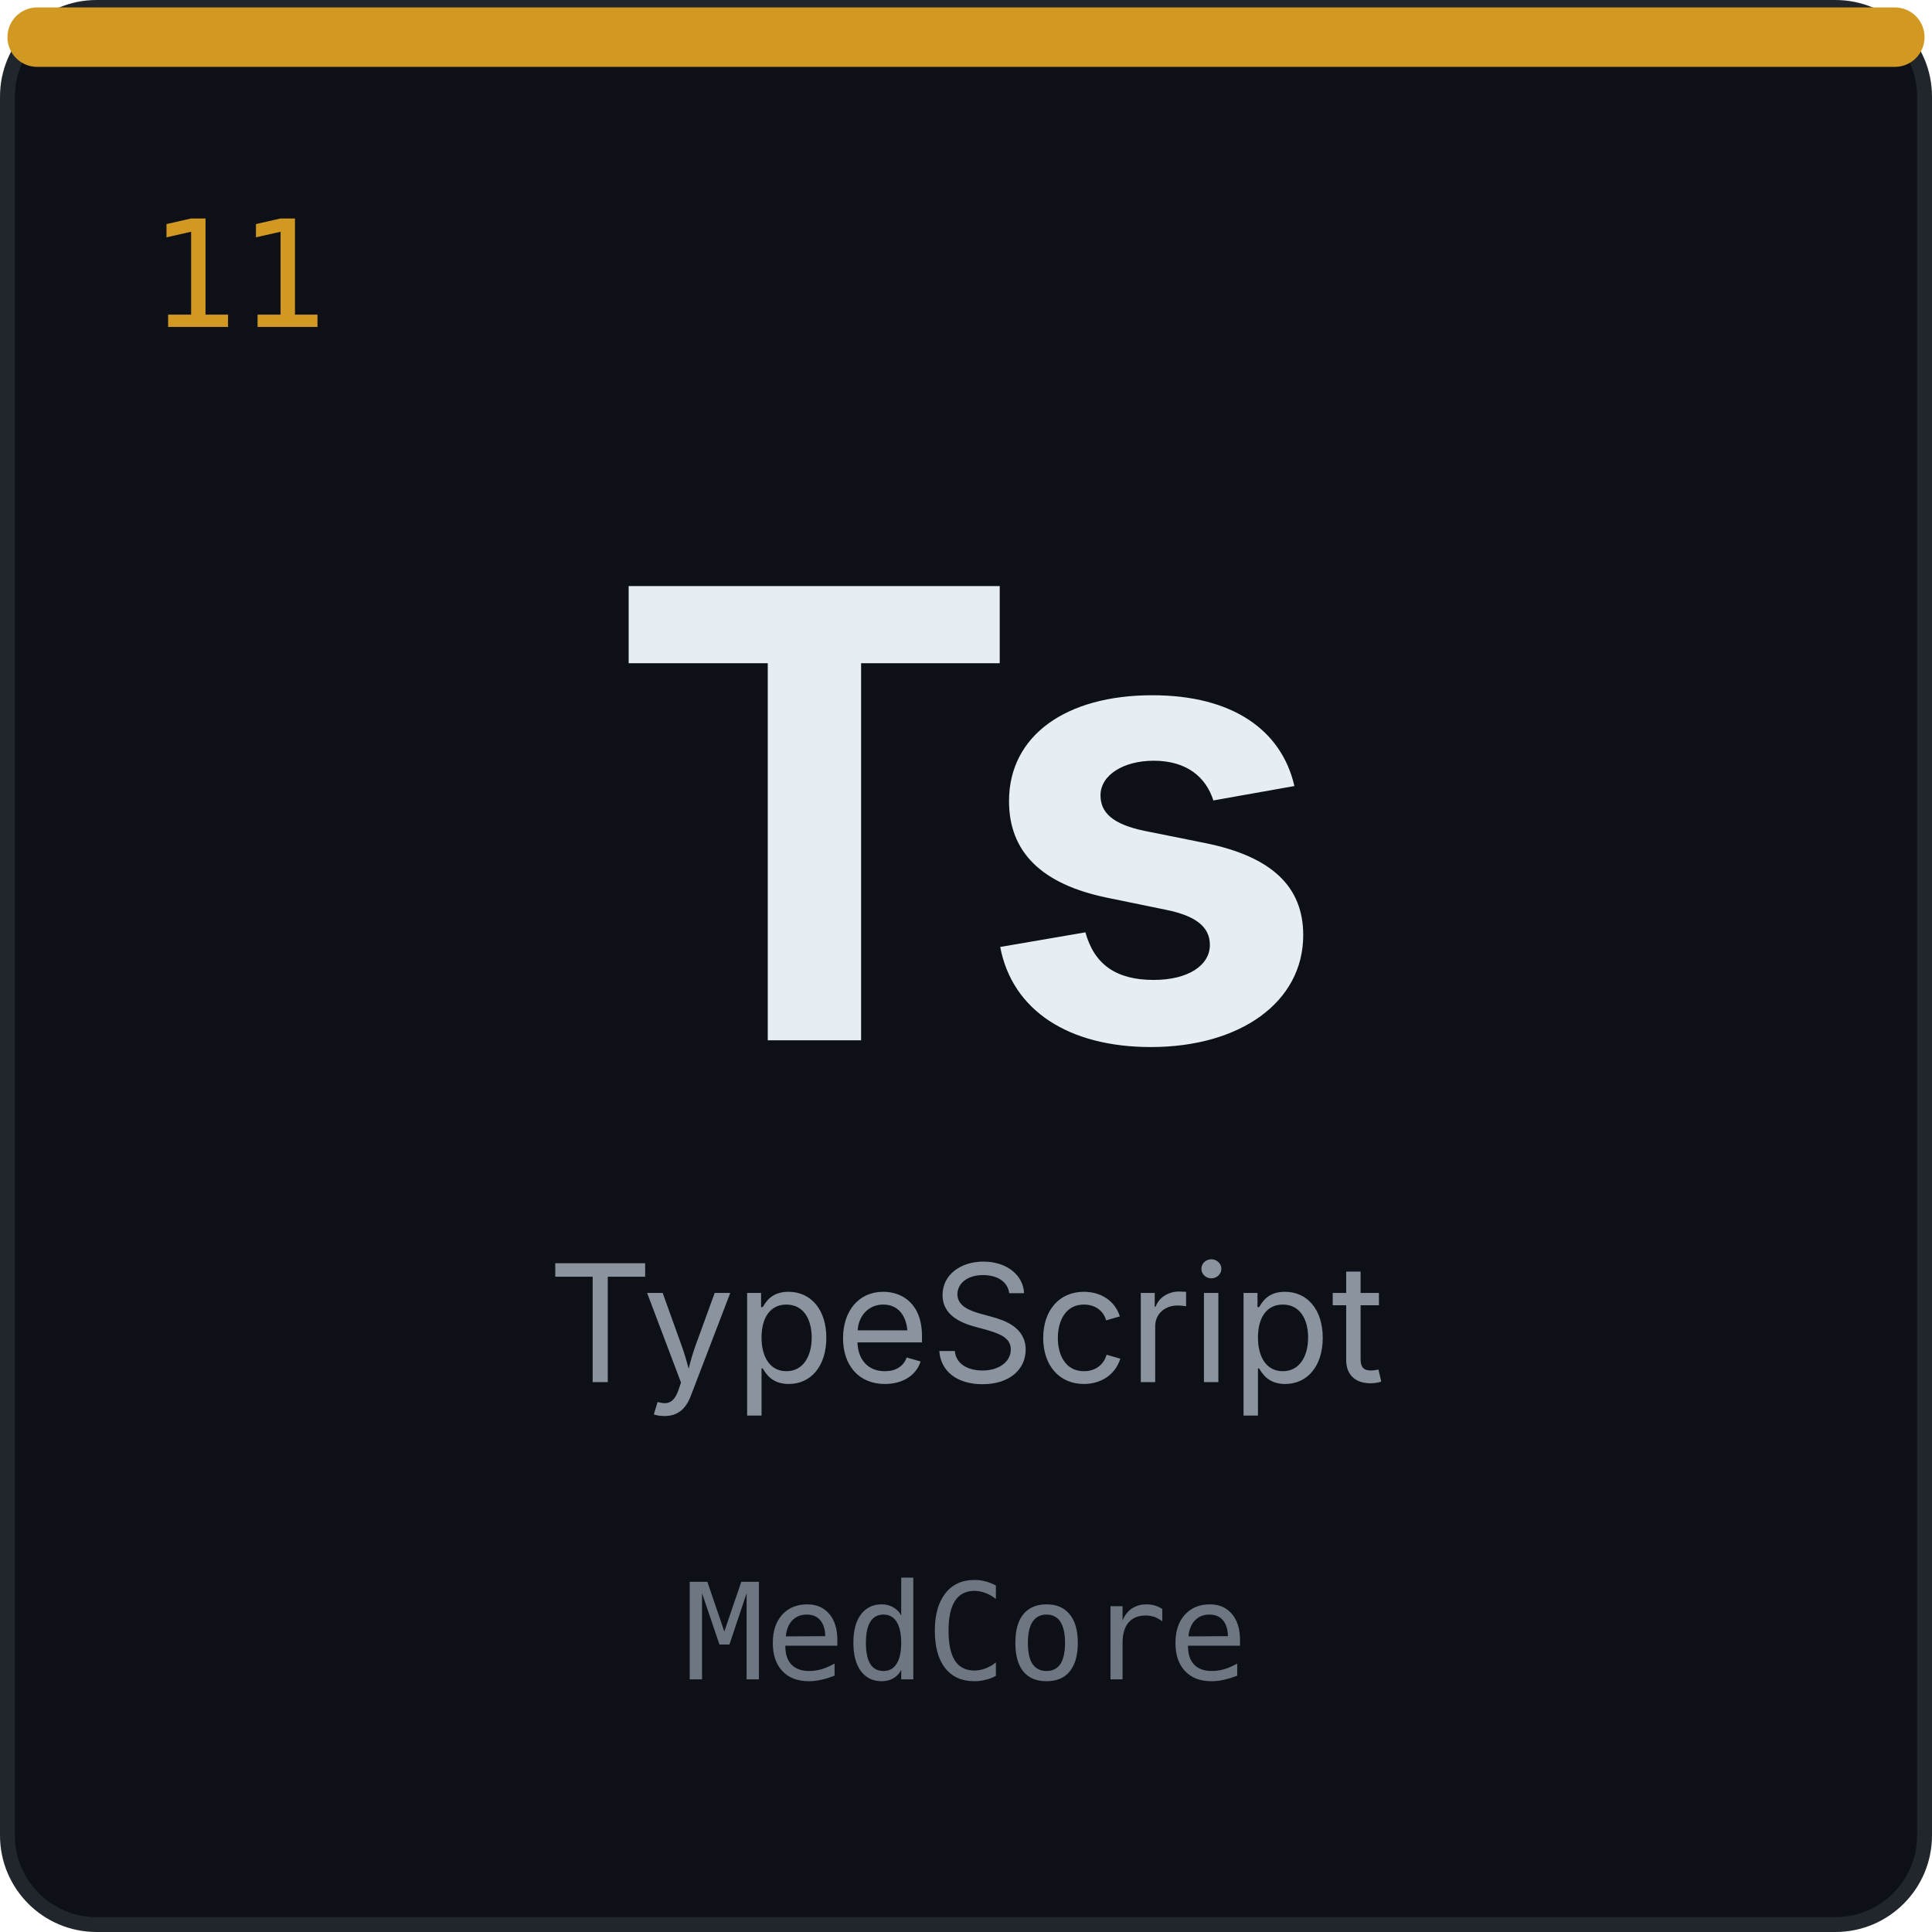
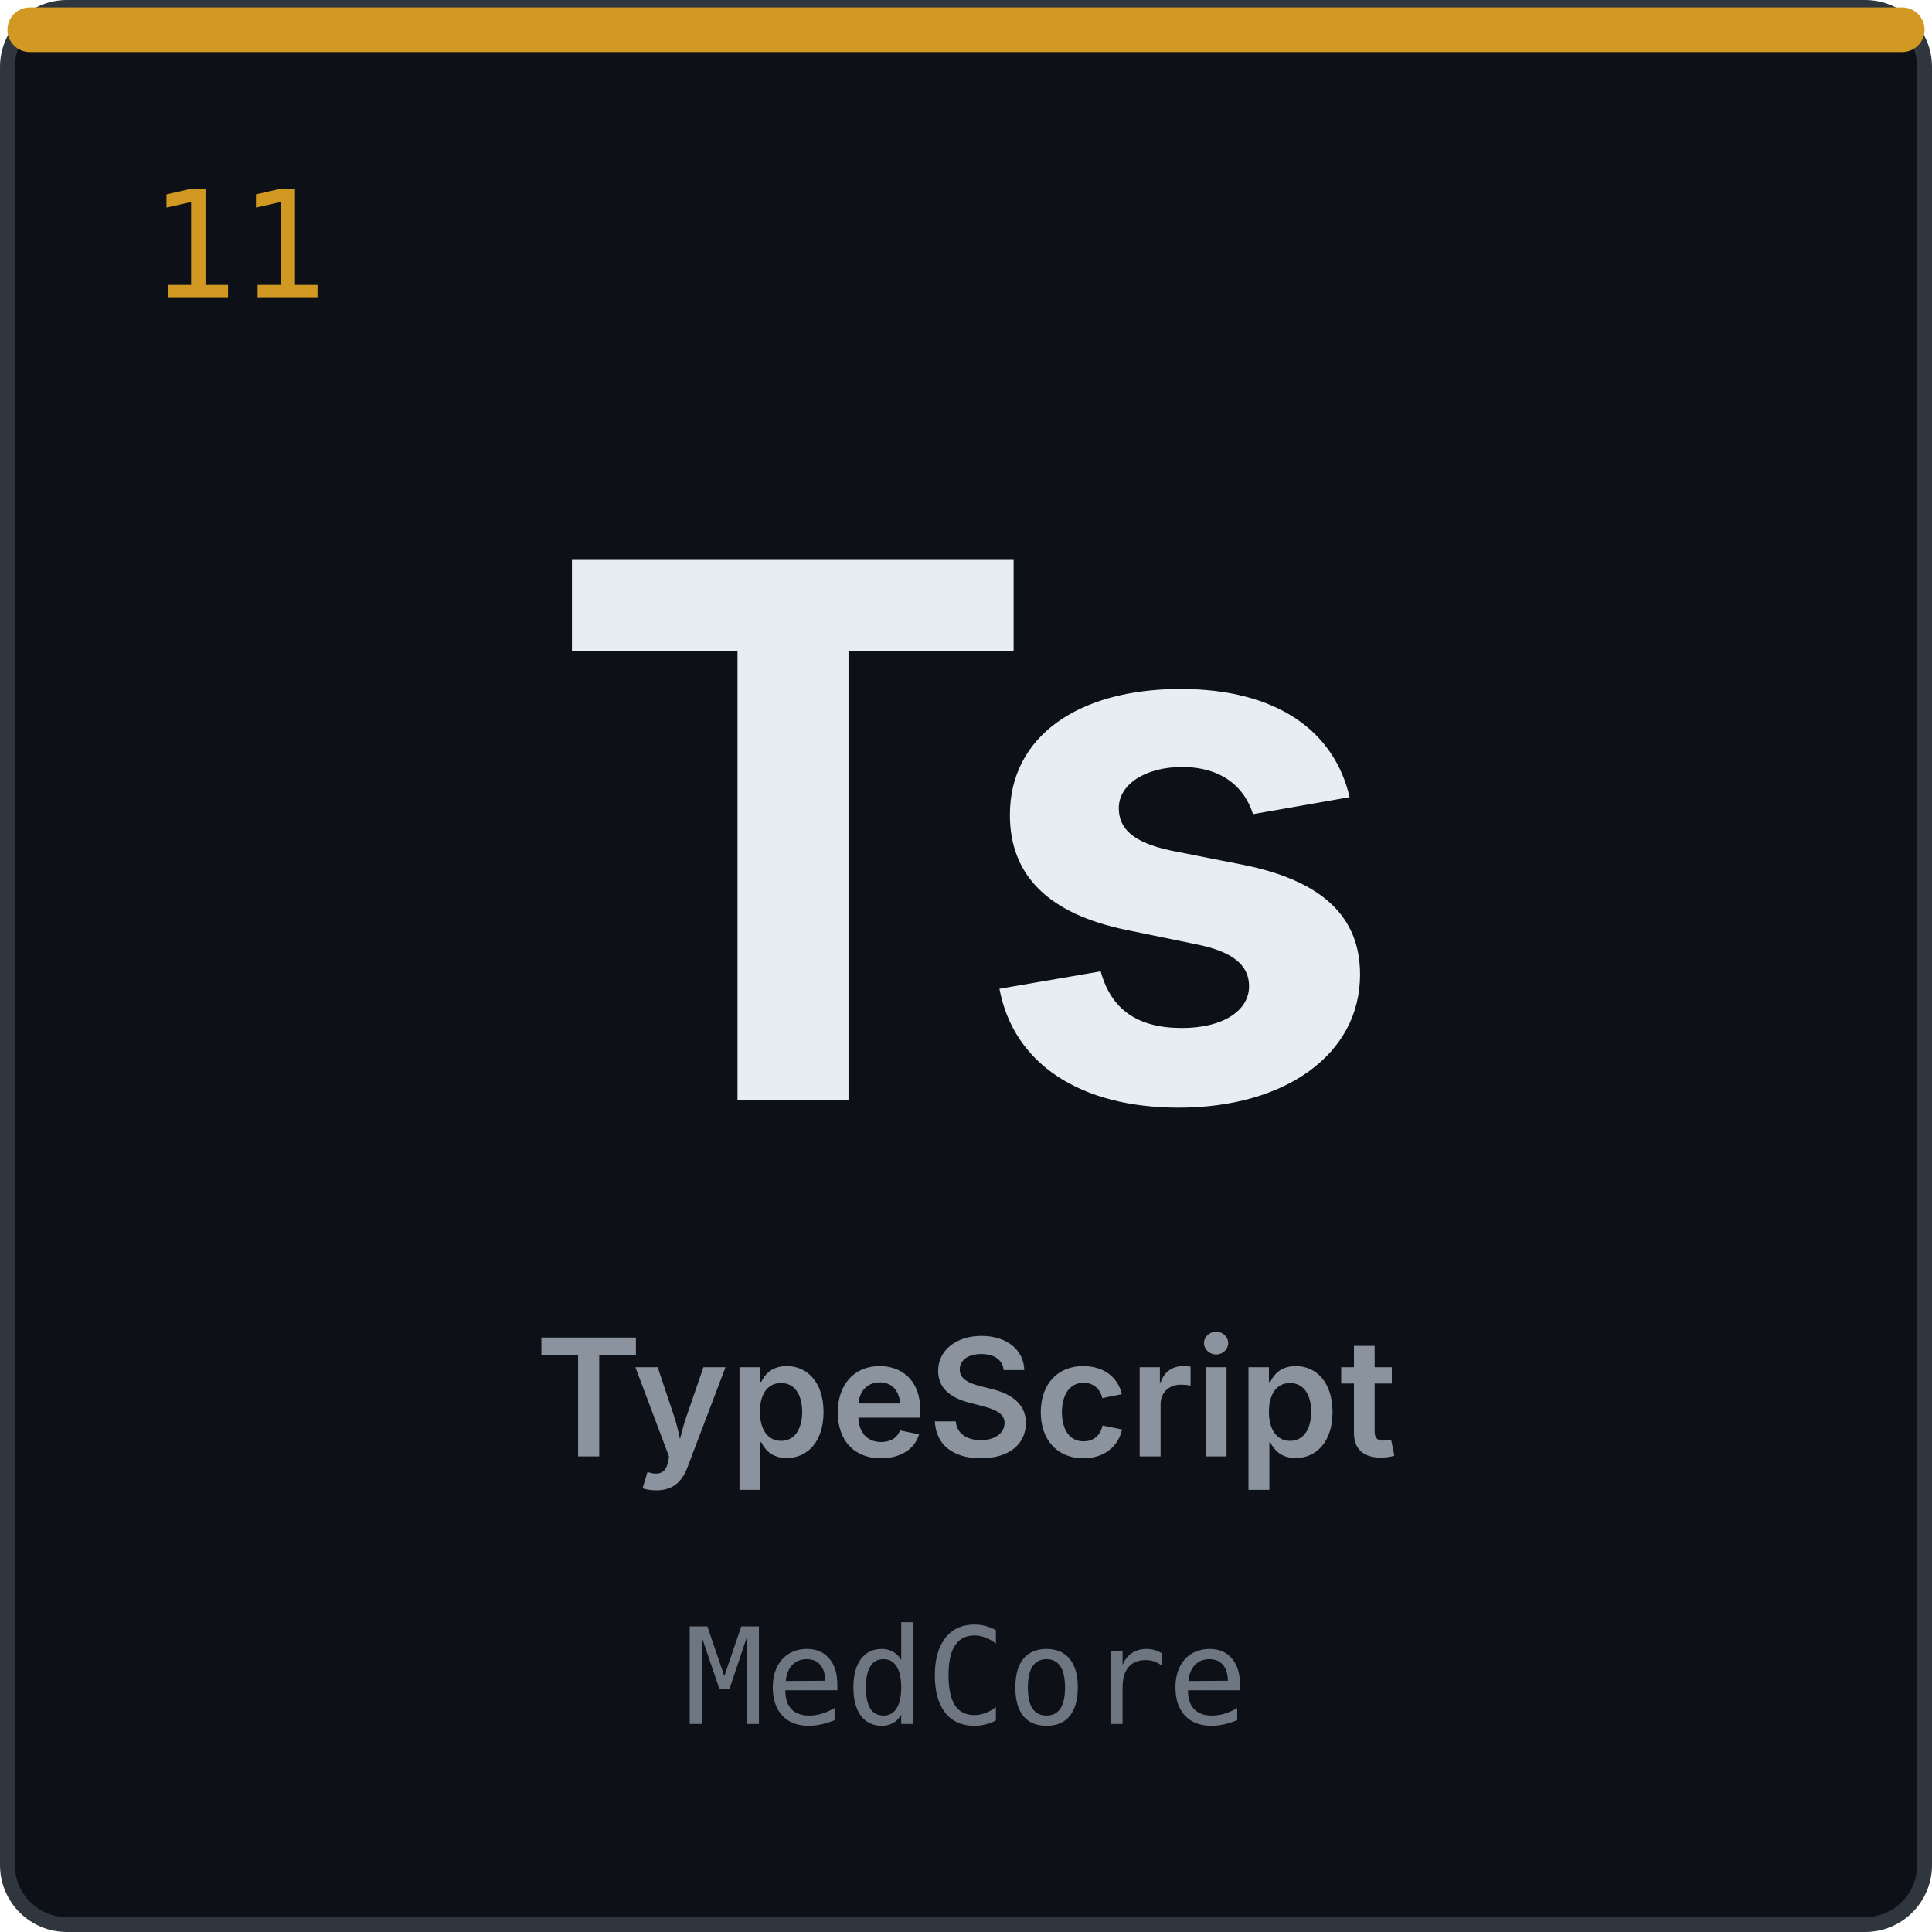
<svg xmlns="http://www.w3.org/2000/svg" width="130" height="130" viewBox="0 0 130 130" role="img" aria-label="11 Ts TypeScript MedCore">
  <g opacity="1">
    <set attributeName="opacity" to="0" begin="0s" />
    <animate attributeName="opacity" from="0" to="1" begin="0.80s" dur="0.55s" fill="freeze" />
-     <rect x="0.5" y="0.5" width="129" height="129" rx="6" fill="#0d1117" stroke="#21262d" stroke-width="1" />
-     <rect x="0.5" y="0.5" width="129" height="4" rx="2" fill="#d29922">
+     <rect x="0.5" y="0.5" width="129" height="129" rx="4" fill="#0d1117" stroke="#30363d" stroke-width="1" />
+     <rect x="0.5" y="0.5" width="129" height="3" rx="1.5" fill="#d29922">
      <animate attributeName="opacity" values="1;0.45;1" dur="4s" begin="-2.31s" repeatCount="indefinite" />
    </rect>
-     <text x="10" y="22" font-family="ui-monospace, SFMono-Regular, Menlo, monospace" font-size="10" fill="#d29922">11</text>
-     <text x="65" y="70" font-family="-apple-system, BlinkMacSystemFont, Inter, system-ui, sans-serif" font-size="42" font-weight="700" fill="#e6edf3" text-anchor="middle">Ts</text>
-     <text x="65" y="93" font-family="-apple-system, BlinkMacSystemFont, Inter, system-ui, sans-serif" font-size="11" fill="#8b949e" text-anchor="middle">TypeScript</text>
-     <text x="65" y="113" font-family="ui-monospace, SFMono-Regular, Menlo, monospace" font-size="9" fill="#6e7681" text-anchor="middle">MedCore</text>
+     <text x="10" y="20" font-family="ui-monospace, SFMono-Regular, Menlo, monospace" font-size="10" font-weight="500" fill="#d29922">11</text>
+     <text x="65" y="74" font-family="-apple-system, BlinkMacSystemFont, Inter, system-ui, sans-serif" font-size="50" font-weight="700" fill="#e6edf3" text-anchor="middle" letter-spacing="-1">Ts</text>
+     <text x="65" y="98" font-family="-apple-system, BlinkMacSystemFont, Inter, system-ui, sans-serif" font-size="11" font-weight="600" fill="#8b949e" text-anchor="middle">TypeScript</text>
+     <text x="65" y="116" font-family="ui-monospace, SFMono-Regular, Menlo, monospace" font-size="9" fill="#6e7681" text-anchor="middle">MedCore</text>
  </g>
</svg>
